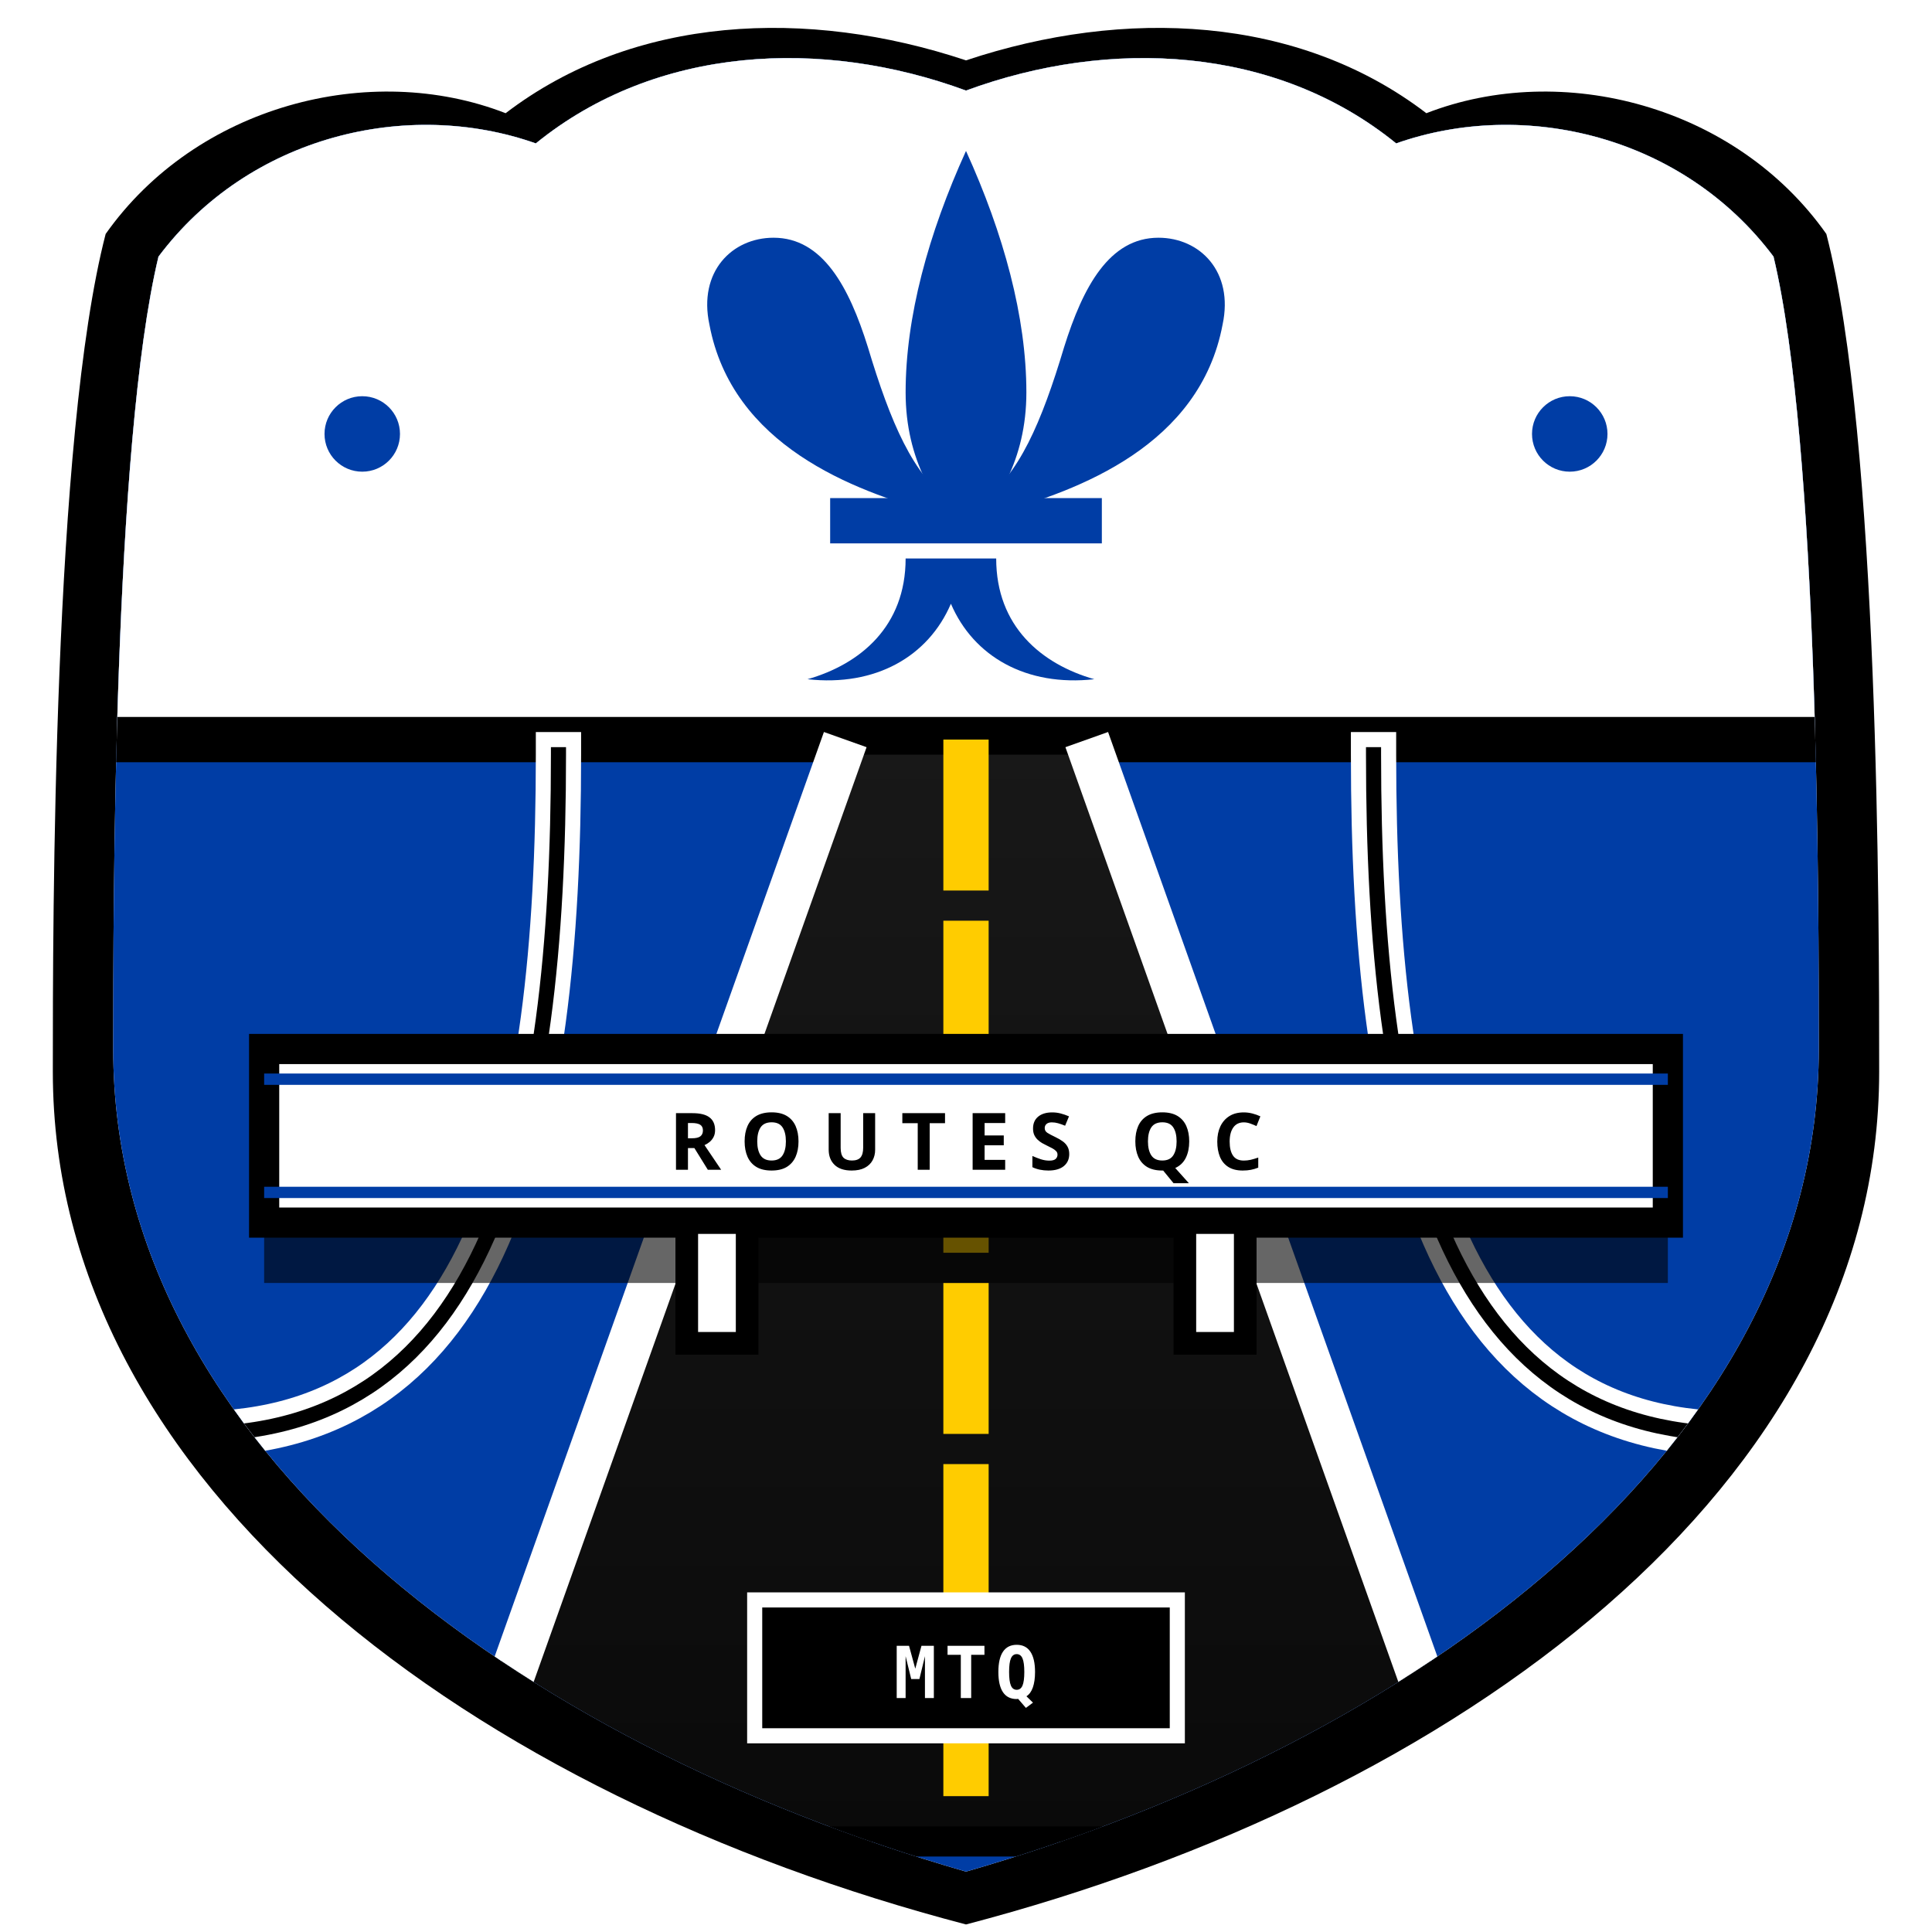
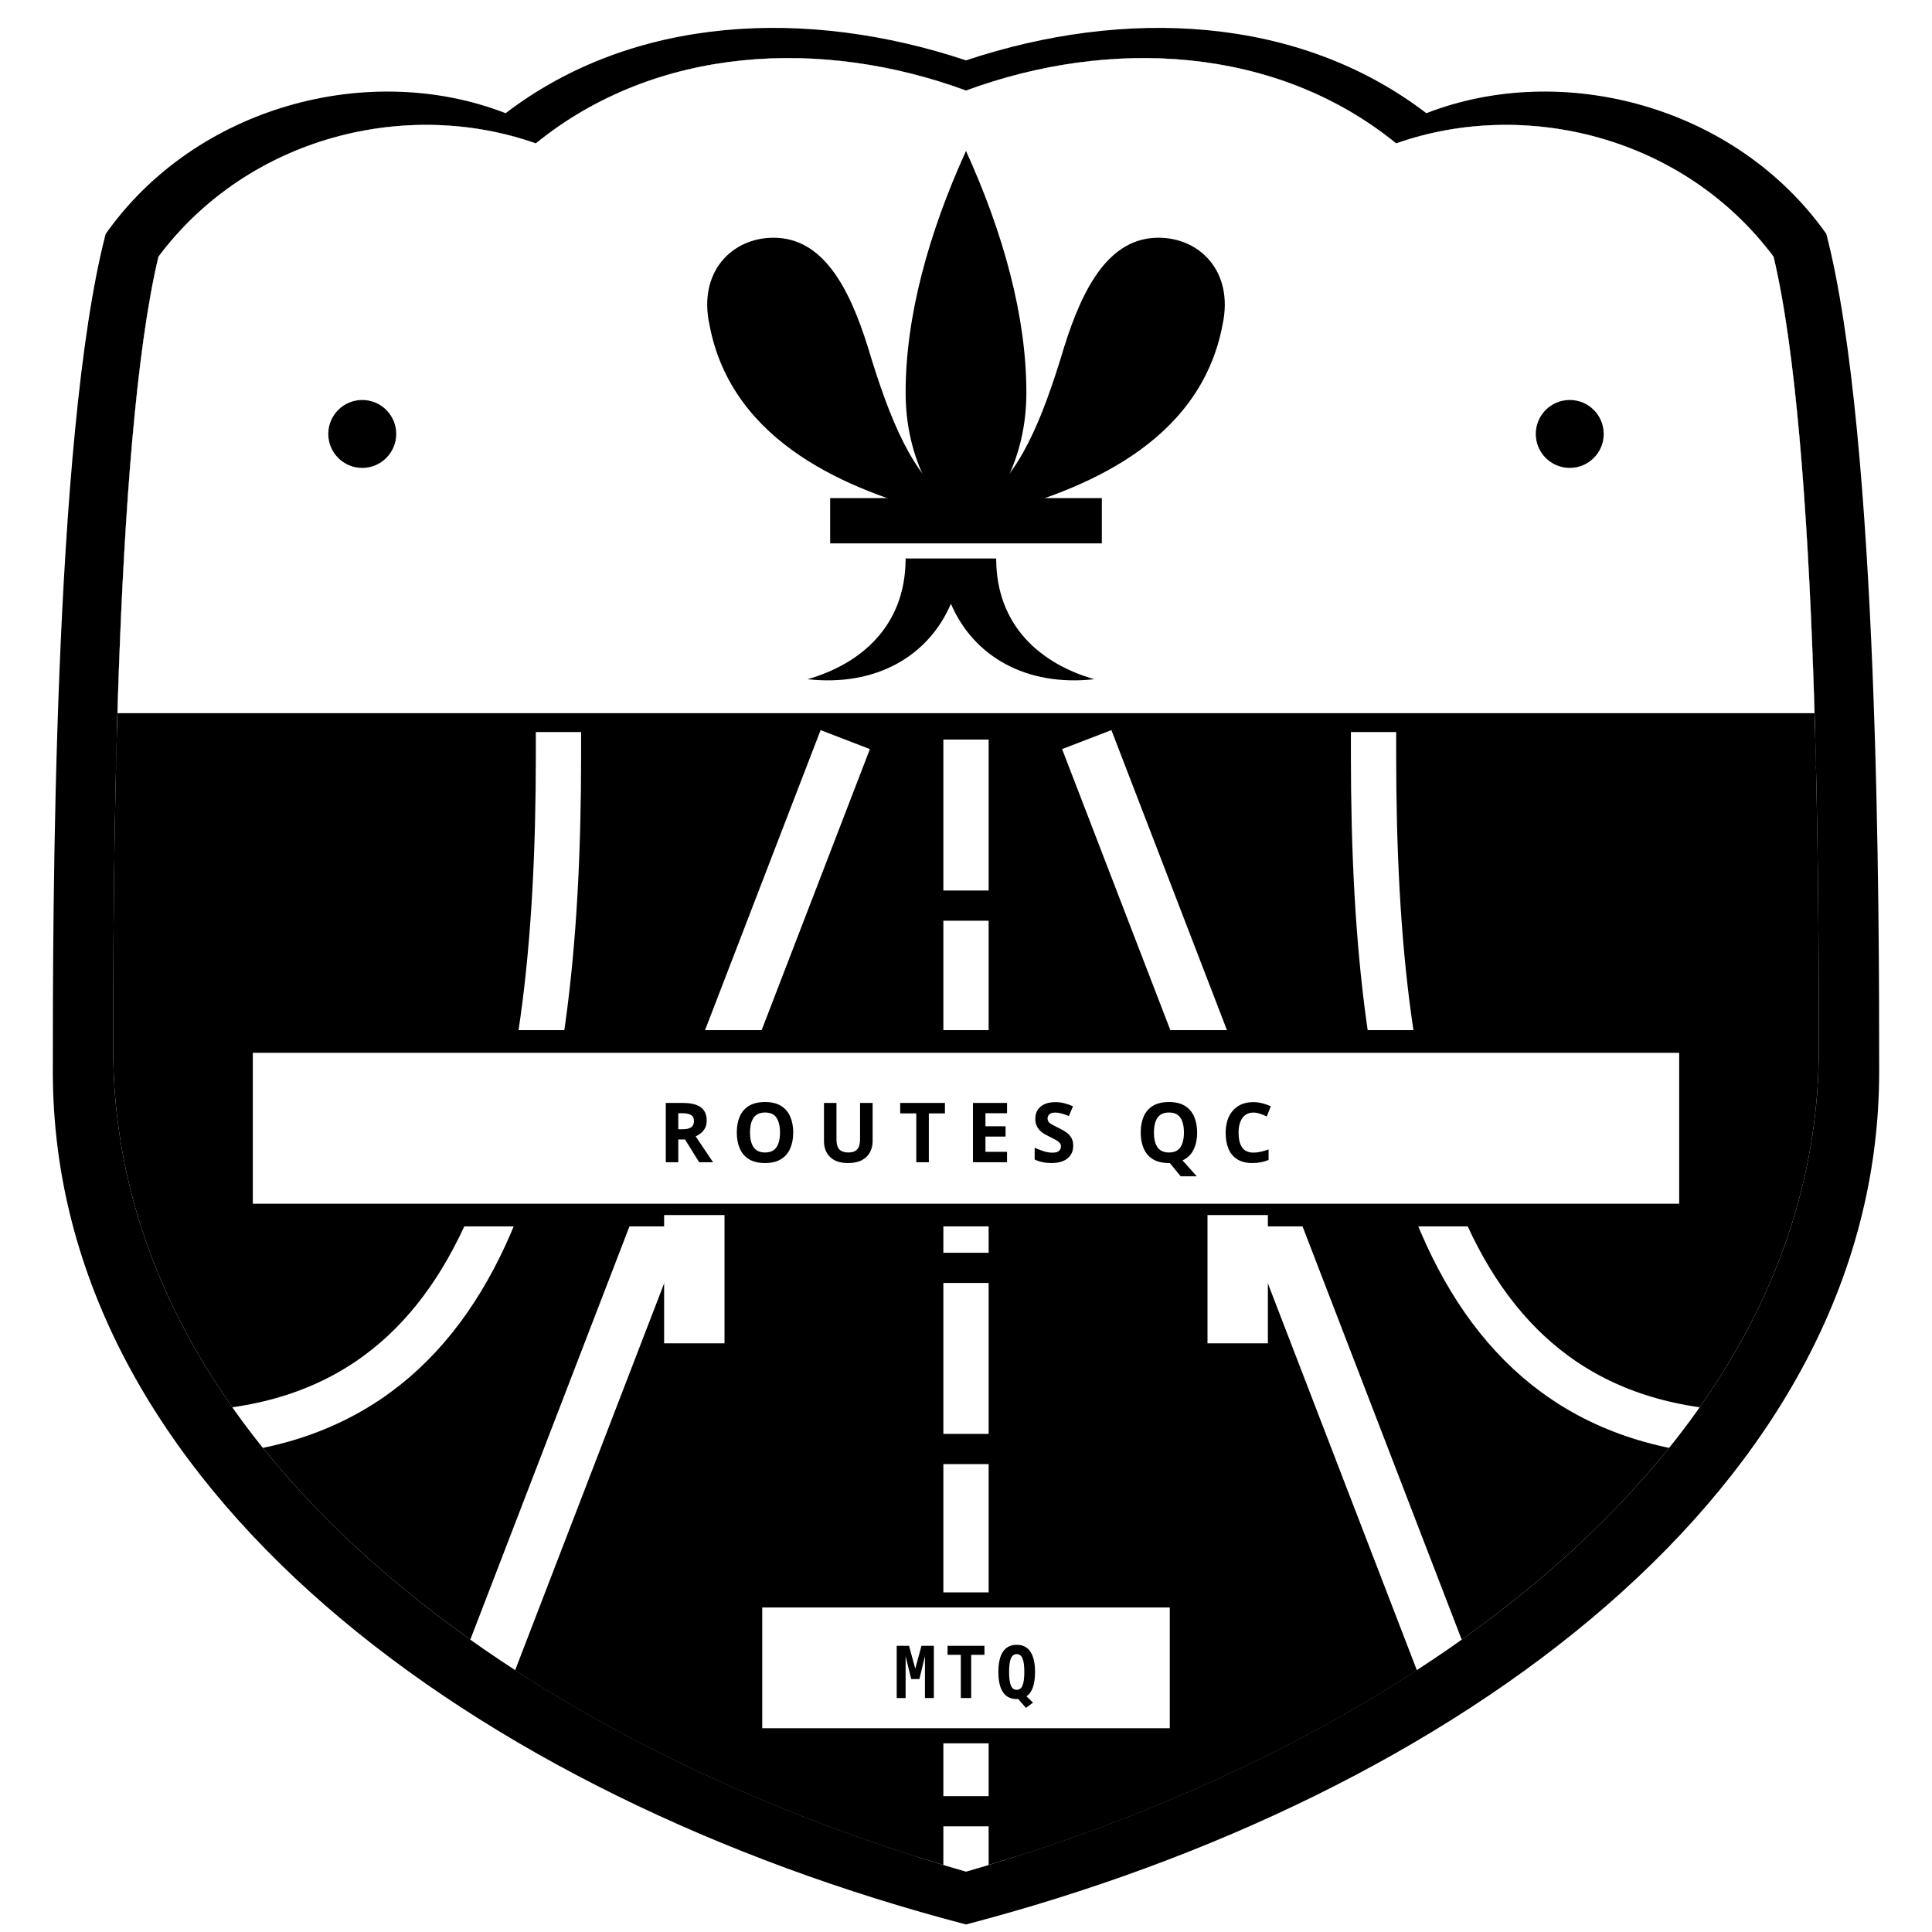
<svg xmlns="http://www.w3.org/2000/svg" viewBox="0 0 512 512" width="512" height="512">
  <defs>
    <clipPath id="shield-clip">
      <path d="M 256 24                C 294 10 338 12 370 38                C 404 26 446 36 470 68                C 482 118 482 240 482 278                C 482 384 374 462 256 496                C 138 462 30 384 30 278                C 30 240 30 118 42 68                C 66 36 108 26 142 38                C 174 12 218 10 256 24 Z" />
    </clipPath>
-     <linearGradient id="road-grad" x1="0%" y1="0%" x2="0%" y2="100%">
-       <stop offset="0%" stop-color="#181818" />
-       <stop offset="100%" stop-color="#0a0a0a" />
-     </linearGradient>
-     <filter id="badge-shadow" x="-10%" y="-10%" width="125%" height="125%">
-       <feDropShadow dx="8" dy="12" stdDeviation="0" flood-color="#000000" flood-opacity="1" />
-     </filter>
  </defs>
  <rect width="512" height="512" fill="#FFFFFF" rx="0" />
  <path d="M 256 16            C 298 2 344 4 378 30            C 414 16 460 28 484 62            C 498 116 498 244 498 284            C 498 394 386 476 256 510            C 126 476 14 394 14 284            C 14 244 14 116 28 62            C 52 28 98 16 134 30            C 168 4 214 2 256 16 Z" fill="#000000" />
  <path d="M 256 24            C 294 10 338 12 370 38            C 404 26 446 36 470 68            C 482 118 482 240 482 278            C 482 384 374 462 256 496            C 138 462 30 384 30 278            C 30 240 30 118 42 68            C 66 36 108 26 142 38            C 174 12 218 10 256 24 Z" fill="#FFFFFF" />
  <g clip-path="url(#shield-clip)">
-     <rect x="0" y="0" width="512" height="512" fill="#003DA5" />
+     <rect x="0" y="0" width="512" height="512" fill="#000000" />
    <rect x="0" y="0" width="512" height="196" fill="#FFFFFF" />
-     <path d="M 0 196 L 512 196" stroke="#000000" stroke-width="12" />
+     <path d="M 0 196 L 512 196" stroke="#000000" stroke-width="14" />
    <g transform="translate(256, 108)">
-       <path d="M 0 -68                C 10 -46 16 -24 16 -4                C 16 14 8 26 0 34                C -8 26 -16 14 -16 -4                C -16 -24 -10 -46 0 -68 Z" fill="#003DA5" />
-       <path d="M -8 28                C -30 22 -62 10 -68 -22                C -71 -36 -62 -45 -51 -45                C -38 -45 -31 -32 -26 -16                C -20 4 -14 18 -4 25 Z" fill="#003DA5" />
-       <path d="M 8 28                C 30 22 62 10 68 -22                C 71 -36 62 -45 51 -45                C 38 -45 31 -32 26 -16                C 20 4 14 18 4 25 Z" fill="#003DA5" />
-       <rect x="-36" y="24" width="72" height="12" fill="#003DA5" rx="0" />
-       <path d="M -16 40                C -16 58 -28 68 -42 72                C -24 74 -10 66 -4 52                C 2 66 16 74 34 72                C 20 68 8 58 8 40 Z" fill="#003DA5" />
+       <path d="M 0 -68                C 10 -46 16 -24 16 -4                C 16 14 8 26 0 34                C -8 26 -16 14 -16 -4                C -16 -24 -10 -46 0 -68 Z" fill="#000000" />
+       <path d="M -8 28                C -30 22 -62 10 -68 -22                C -71 -36 -62 -45 -51 -45                C -38 -45 -31 -32 -26 -16                C -20 4 -14 18 -4 25 Z" fill="#000000" />
+       <path d="M 8 28                C 30 22 62 10 68 -22                C 71 -36 62 -45 51 -45                C 38 -45 31 -32 26 -16                C 20 4 14 18 4 25 Z" fill="#000000" />
+       <rect x="-36" y="24" width="72" height="12" fill="#000000" rx="0" />
+       <path d="M -16 40                C -16 58 -28 68 -42 72                C -24 74 -10 66 -4 52                C 2 66 16 74 34 72                C 20 68 8 58 8 40 Z" fill="#000000" />
    </g>
-     <circle cx="96" cy="115" r="10" fill="#003DA5" />
-     <circle cx="416" cy="115" r="10" fill="#003DA5" />
-     <path d="M 224 196 L 120 488 L 392 488 L 288 196 Z" fill="url(#road-grad)" stroke="#000000" stroke-width="8" />
-     <path d="M 224 196 L 120 488" stroke="#FFFFFF" stroke-width="12" />
-     <path d="M 288 196 L 392 488" stroke="#FFFFFF" stroke-width="12" />
-     <path d="M 256 202 L 256 488" stroke="#FFCC00" stroke-width="12" stroke-dasharray="28 20" stroke-linecap="square" />
-     <path d="M 52 380 C 130 380 148 300 148 200" fill="none" stroke="#FFFFFF" stroke-width="12" stroke-linecap="square" />
-     <path d="M 52 380 C 130 380 148 300 148 200" fill="none" stroke="#000000" stroke-width="4" stroke-linecap="square" />
-     <path d="M 460 380 C 382 380 364 300 364 200" fill="none" stroke="#FFFFFF" stroke-width="12" stroke-linecap="square" />
-     <path d="M 460 380 C 382 380 364 300 364 200" fill="none" stroke="#000000" stroke-width="4" stroke-linecap="square" />
-     <rect x="70" y="324" width="372" height="16" fill="#000000" opacity="0.6" />
-     <rect x="70" y="278" width="372" height="46" fill="#FFFFFF" stroke="#000000" stroke-width="8" />
-     <line x1="70" y1="286" x2="442" y2="286" stroke="#003DA5" stroke-width="3" />
-     <line x1="70" y1="316" x2="442" y2="316" stroke="#003DA5" stroke-width="3" />
-     <rect x="182" y="324" width="16" height="32" fill="#FFFFFF" stroke="#000000" stroke-width="6" />
-     <rect x="314" y="324" width="16" height="32" fill="#FFFFFF" stroke="#000000" stroke-width="6" />
-     <text x="256" y="310" text-anchor="middle" font-family="'Archivo Black', 'Arial Black', sans-serif" font-weight="900" font-size="21" fill="#000000" letter-spacing="5">ROUTES QC</text>
+     <circle cx="96" cy="115" r="9" fill="#000000" />
+     <circle cx="416" cy="115" r="9" fill="#000000" />
+     <path d="M 224 196 L 110 492 L 402 492 L 288 196 Z" fill="#000000" />
+     <path d="M 224 196 L 110 492" stroke="#FFFFFF" stroke-width="14" />
+     <path d="M 288 196 L 402 492" stroke="#FFFFFF" stroke-width="14" />
+     <path d="M 256 202 L 256 492" stroke="#FFFFFF" stroke-width="12" stroke-dasharray="28 20" stroke-linecap="square" />
+     <path d="M 46 380 C 130 380 148 300 148 200" fill="none" stroke="#FFFFFF" stroke-width="12" stroke-linecap="square" />
+     <path d="M 466 380 C 382 380 364 300 364 200" fill="none" stroke="#FFFFFF" stroke-width="12" stroke-linecap="square" />
+     <rect x="64" y="276" width="384" height="46" fill="#FFFFFF" stroke="#000000" stroke-width="6" />
+     <rect x="176" y="322" width="16" height="34" fill="#FFFFFF" />
+     <rect x="320" y="322" width="16" height="34" fill="#FFFFFF" />
+     <text x="256" y="308" text-anchor="middle" font-family="'Archivo Black', 'Arial Black', sans-serif" font-weight="900" font-size="22" fill="#000000" letter-spacing="5">ROUTES QC</text>
    <g transform="translate(256, 442)">
-       <rect x="-56" y="-18" width="112" height="36" fill="#000000" stroke="#FFFFFF" stroke-width="4" />
-       <text x="0" y="8" text-anchor="middle" font-family="'Space Mono', monospace" font-weight="700" font-size="19" fill="#FFFFFF" letter-spacing="2">MTQ</text>
+       <rect x="-56" y="-18" width="112" height="36" fill="#FFFFFF" stroke="#000000" stroke-width="4" />
+       <text x="0" y="8" text-anchor="middle" font-family="'Space Mono', monospace" font-weight="700" font-size="19" fill="#000000" letter-spacing="2">MTQ</text>
    </g>
  </g>
</svg>
